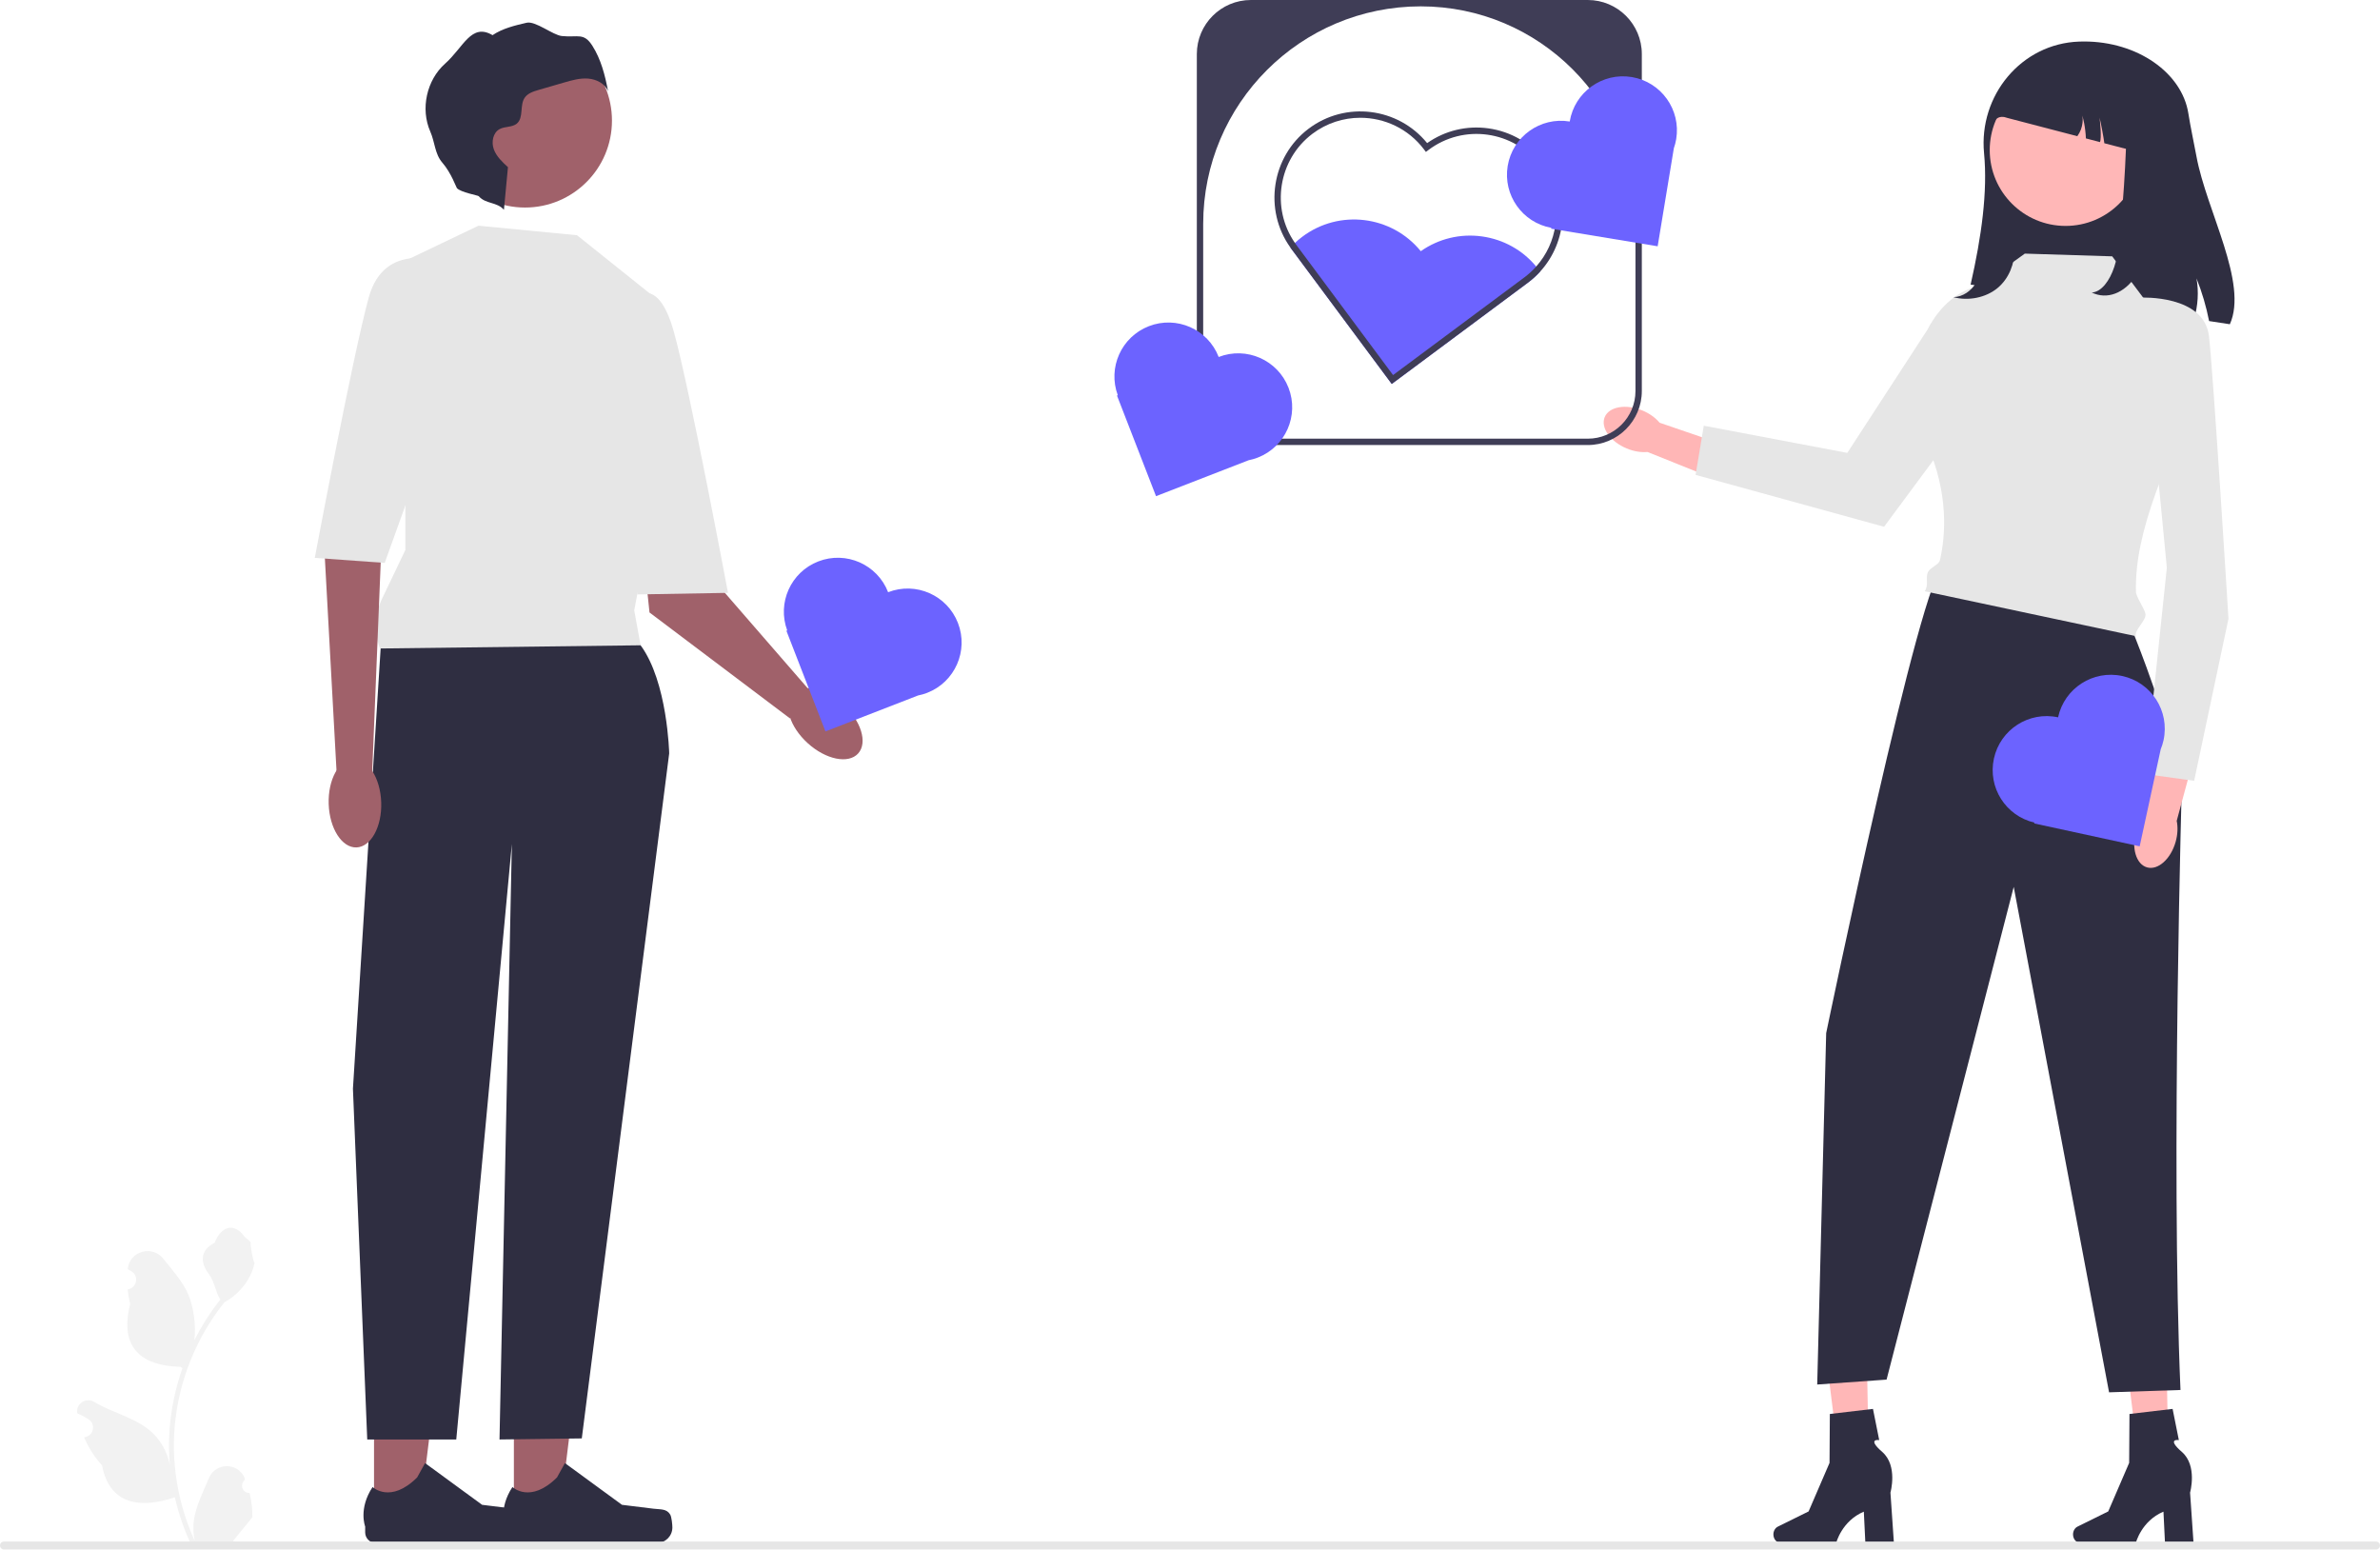
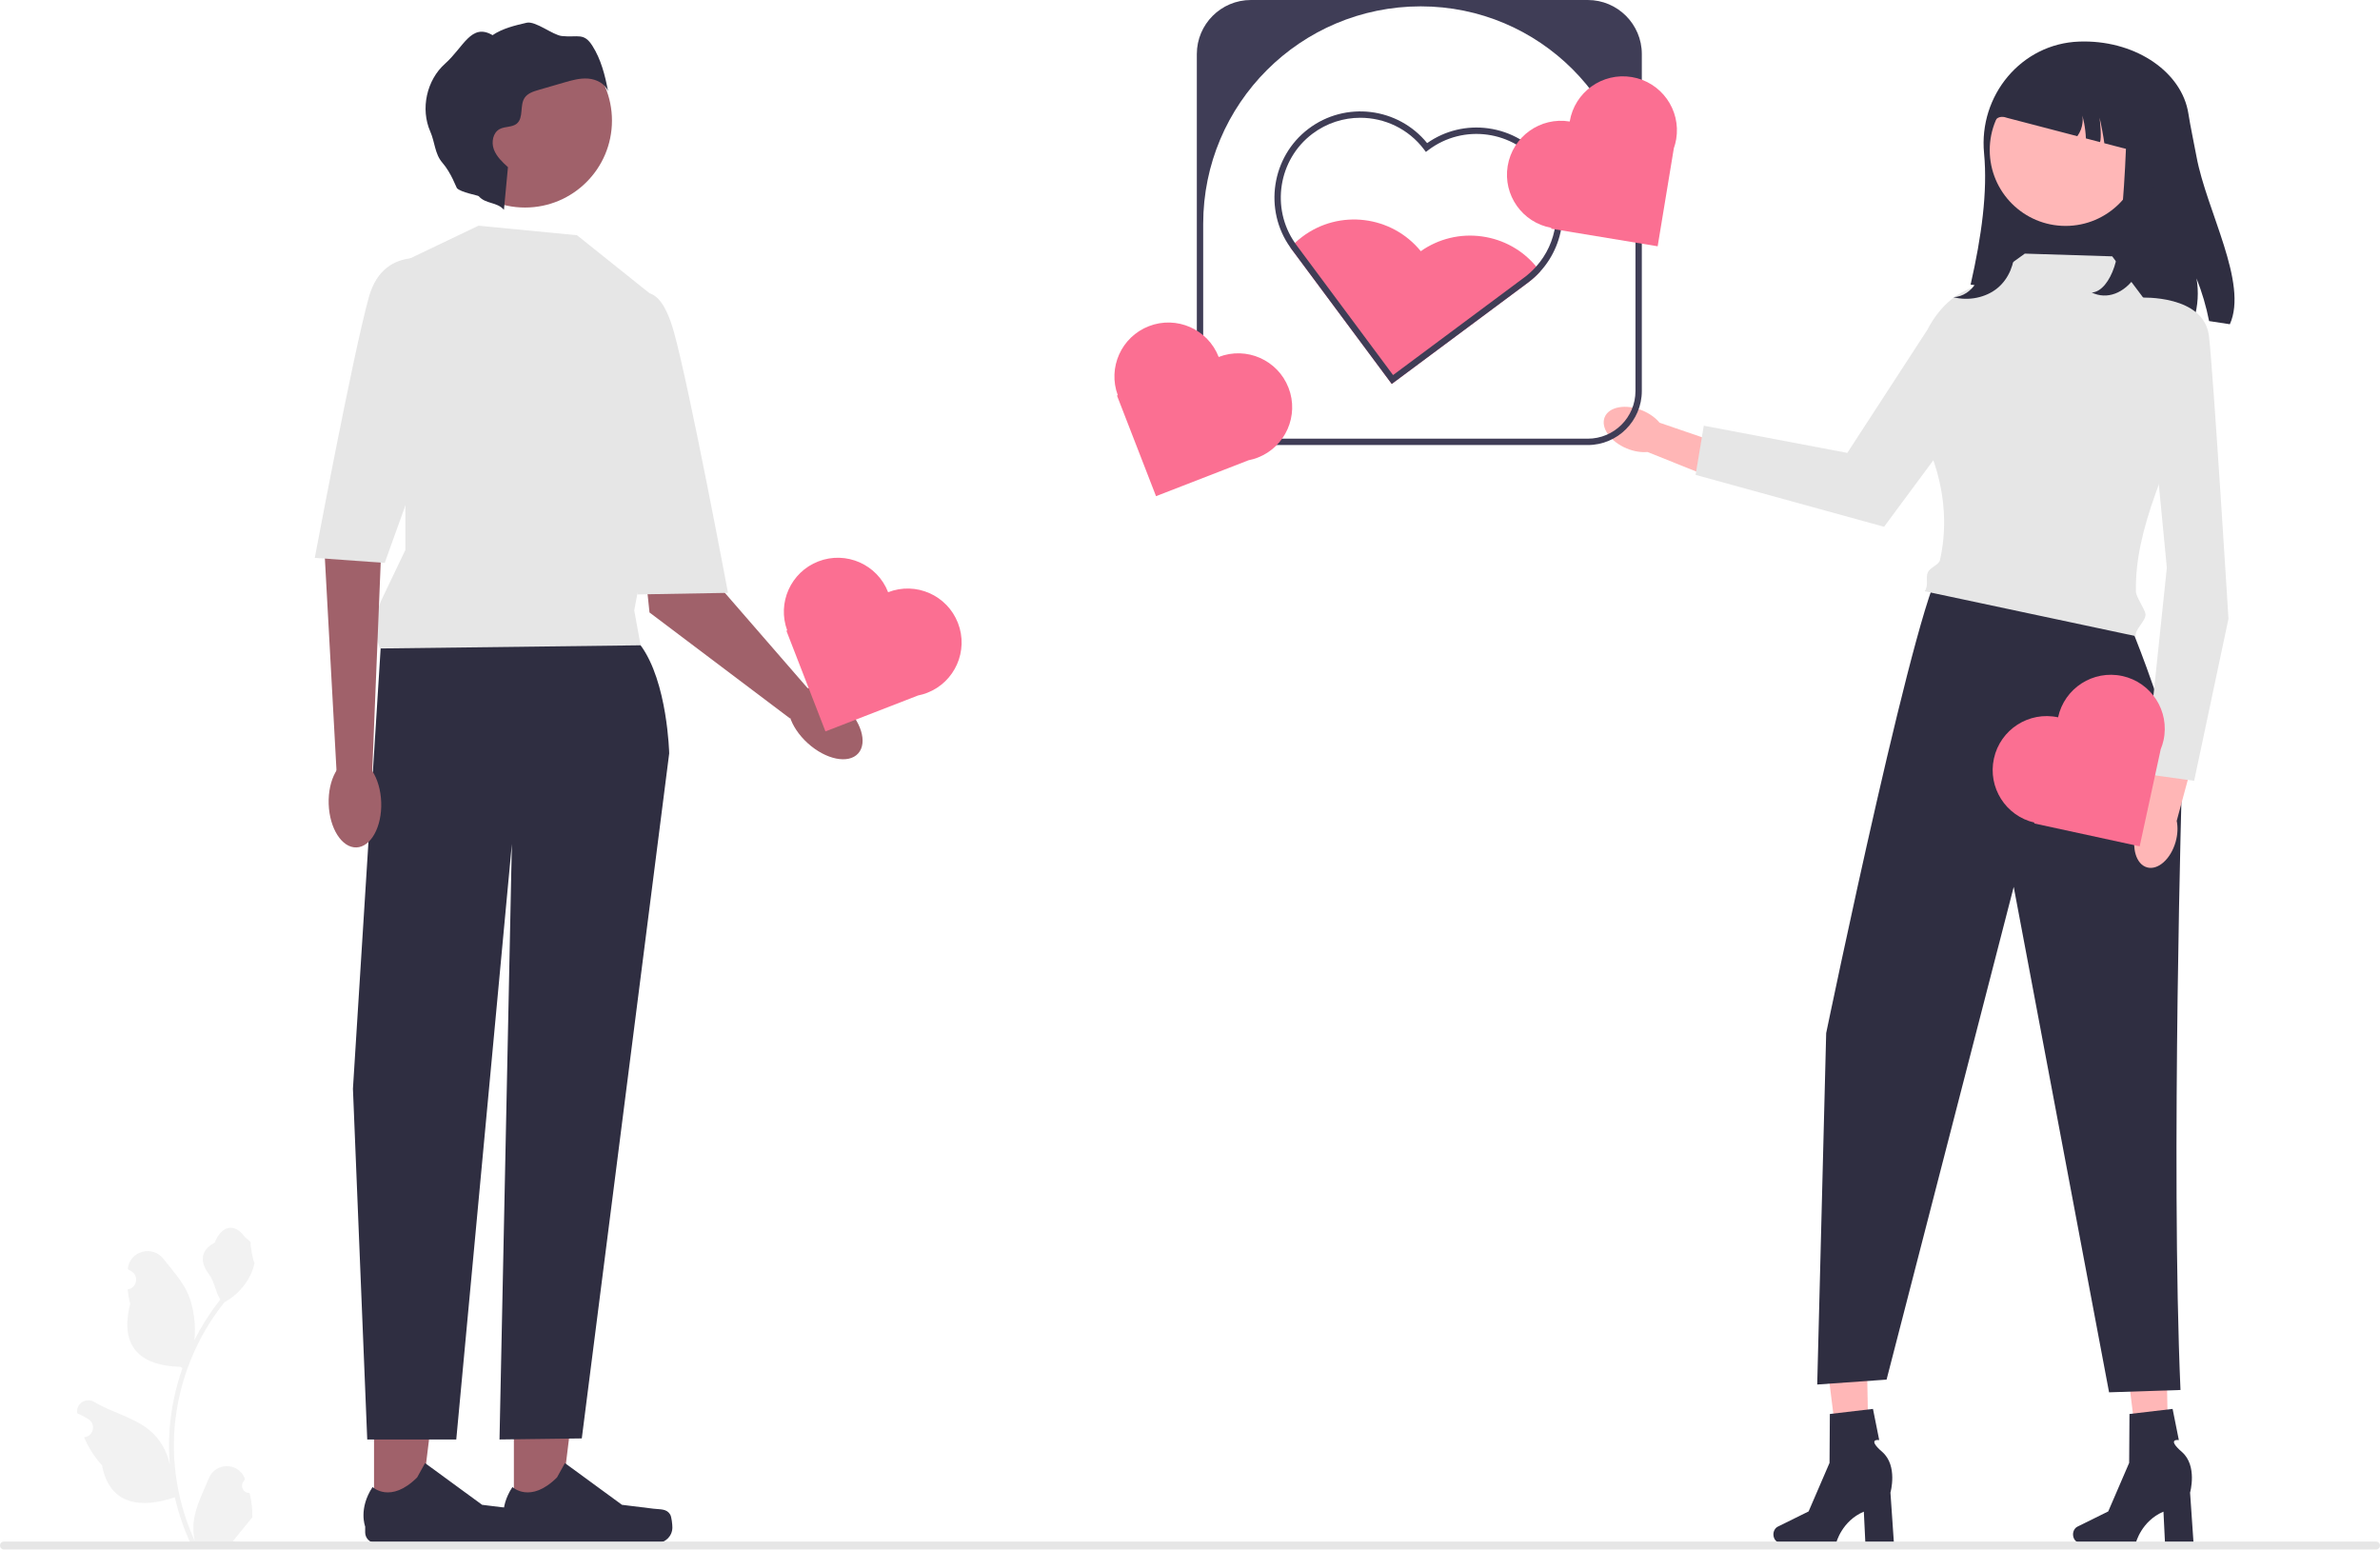
<svg xmlns="http://www.w3.org/2000/svg" width="748.775" height="487.44" viewBox="0 0 748.775 487.44">
-   <path d="M484.133,84.878c-.27-.35-.54-.7-.83-1.04-4.31-5.19-10.32-8.52-17.04-9.46-6.84-.95-13.65,.7-19.27,4.64-9.14-11.24-25.68-13.31-37.33-4.5-.8,.6-1.55,1.24-2.26,1.91-.5,.47-.97,.96-1.42,1.46,.05,.08,.1,.15,.16,.23l31.72,42.67,.8-.6c1.68-1.24,40.96-30.45,42.2-31.38,1.35-1.02,2.58-2.15,3.68-3.36-.13-.19-.27-.38-.41-.57Z" fill="#6c63ff" />
+   <path d="M484.133,84.878c-.27-.35-.54-.7-.83-1.04-4.31-5.19-10.32-8.52-17.04-9.46-6.84-.95-13.65,.7-19.27,4.64-9.14-11.24-25.68-13.31-37.33-4.5-.8,.6-1.55,1.24-2.26,1.91-.5,.47-.97,.96-1.42,1.46,.05,.08,.1,.15,.16,.23l31.72,42.67,.8-.6c1.68-1.24,40.96-30.45,42.2-31.38,1.35-1.02,2.58-2.15,3.68-3.36-.13-.19-.27-.38-.41-.57Z" fill="#fb6f92" />
  <path d="M486.133,50.878c-4.36-5.78-10.71-9.5-17.87-10.5-6.84-.95-13.65,.7-19.27,4.64-9.14-11.24-25.68-13.31-37.33-4.5-11.66,8.8-14.17,25.52-5.68,37.37,.05,.08,.1,.15,.16,.23l31.72,42.67,.8-.6c1.68-1.24,40.96-30.45,42.2-31.38,1.35-1.02,2.58-2.15,3.68-3.36,8.62-9.44,9.58-24.01,1.59-34.57Zm-2.83,32.96c-1.09,1.23-2.31,2.36-3.65,3.37-1.13,.86-35.64,26.51-41.38,30.78l-30.52-41.06c-.12-.16-.24-.33-.35-.5-7.62-10.96-5.23-26.23,5.47-34.32,4.52-3.41,9.82-5.06,15.09-5.06,7.6,0,15.12,3.43,20.04,9.95l.6,.8,.8-.61c11.03-8.33,26.8-6.14,35.14,4.89,4.04,5.35,5.75,11.94,4.83,18.58-.69,4.98-2.8,9.52-6.07,13.18Z" fill="#3f3d56" />
  <path d="M701.537,102l-6.53-1c-.9-4.58-2.23-9.09-3.96-13.43,.74,4.22,.46,8.61-.76,12.71l-70.31-10.75c3.44-15.12,5.39-29.25,4.23-41.34-1.73-18.14,11.71-34.47,29.92-35.11,.5-.02,1.01-.03,1.52-.03,16.87,0,30.8,9.86,32.83,22.6,.72,4.56,1.73,9.08,2.57,13.63,3.15,17.04,16.33,39.75,10.49,52.72Z" fill="#2f2e41" />
  <path d="M516.72,129.132c2.268,.941,4.136,2.317,5.404,3.842l22.173,7.601-3.925,10.445-22.069-8.835c-1.976,.179-4.268-.171-6.537-1.113-5.181-2.15-8.273-6.566-6.904-9.863,1.368-3.297,6.678-4.227,11.859-2.077h0Z" fill="#ffb6b6" />
  <g>
    <polygon points="588.017 464.408 579.248 464.615 574.359 425.218 587.301 424.912 588.017 464.408" fill="#ffb7b7" />
    <path d="M557.931,482.703h0c0,1.481,1.051,2.682,2.348,2.682h17.406s1.713-6.885,8.697-9.849l.482,9.849h8.979l-1.088-15.836s2.402-8.472-2.586-12.803c-4.988-4.331-.948-3.728-.948-3.728l-1.962-9.801-13.569,1.596-.1,15.386-6.585,15.272-9.658,4.771c-.86,.425-1.416,1.392-1.416,2.462l-0,0Z" fill="#2f2e41" />
  </g>
  <g>
    <polygon points="682.284 464.408 673.515 464.615 668.627 425.218 681.568 424.912 682.284 464.408" fill="#ffb7b7" />
    <path d="M652.198,482.703h0c0,1.481,1.051,2.682,2.348,2.682h17.406s1.713-6.885,8.697-9.849l.482,9.849h8.979l-1.088-15.836s2.402-8.472-2.586-12.803c-4.988-4.331-.948-3.728-.948-3.728l-1.962-9.801-13.569,1.596-.1,15.386-6.585,15.272-9.658,4.771c-.86,.425-1.416,1.392-1.416,2.462l-0,0Z" fill="#2f2e41" />
  </g>
  <path d="M611.537,178l54,9c7.079,11.702,21,56,21,56,0,0-3.647,123.063-.529,194.263l-22.471,.737-30-159-40,155-21.82,1.544,2.82-110.544s30.152-145.63,37-147Z" fill="#2f2e41" />
  <path d="M637.026,79.781l27.499,.859,28.358,37.811c-10.998,27.792-21.341,47.86-20.89,67.677,.038,1.679,2.776,5.451,3,7,.303,2.094-3.677,5.166-3,7l-66.456-14.128c1.345-1.897,.187-4.293,1-6,.715-1.5,3.458-2.323,3.792-3.778,1.8-7.855,2.76-20.961-4.012-36.352-4.815-10.944,16.38-36.473,15.242-48.917l15.468-11.171Z" fill="#e6e6e6" />
  <path d="M643.331,97.436l0,0-50.583,68.279-59.294-16.327,2.578-15.468,45.15,8.551,25.189-38.724c8.225-15.899,24.436-19.101,36.96-6.311Z" fill="#e6e6e6" />
  <circle cx="649.851" cy="47.214" r="23.857" fill="#ffb7b7" />
  <path d="M672.037,261.324c.671-2.362,1.82-4.377,3.187-5.814l4.969-22.907,10.831,2.683-6.207,22.948c.408,1.942,.326,4.259-.344,6.622-1.532,5.396-5.559,8.981-8.993,8.005-3.434-.975-4.976-6.14-3.443-11.537h0Z" fill="#ffb6b6" />
  <path d="M673.535,93.628s19.997-1.018,21.453,12.242c1.456,13.261,6.115,88.785,6.115,88.785l-10.798,50.977-15.398-2.14,6.805-64.888-8.176-84.976Z" fill="#e6e6e6" />
  <path d="M674.107,26.94c0,5.39-2.99,12.33-2.99,20.48l-9.07-2.36c-.18-1.58-1.1-6.52-1.51-8.06,.21,1.45,.66,6.32,.16,7.7l-4.45-1.16c-.03-.83-.1-1.66-.2-2.48-.18-1.58-.48-3.14-.89-4.68,.21,1.45,.04,2.94-.46,4.32-.29,.76-.67,1.48-1.15,2.14l-21.96-5.73c-5.32-2.002-6.134,5.042-6.05,13.89,0,0-3-31,19.8-32.79l3.44-3.44c20.71,1.19,25.33,5.48,25.33,12.17Z" fill="#2f2e41" />
  <path d="M625.224,56.287c.816,8.326-.179,16.702-1.364,24.993-.381,2.668-.805,5.4-2.227,7.775s-4.066,4.359-7.096,4.42c4.764,1.287,10.257,.159,13.9-2.854,3.699-3.058,5.325-7.694,5.449-12.179,.124-4.485-1.089-8.905-2.294-13.262l-6.368-8.894Z" fill="#2f2e41" />
  <path d="M668.768,24.21c.816,15.18-.179,30.451-1.364,45.567-.381,4.865-.805,9.844-2.227,14.175-1.421,4.331-4.066,7.947-7.096,8.059,4.764,2.346,10.257,.29,13.9-5.203,3.699-5.576,5.325-14.028,5.449-22.205,.124-8.177-1.089-16.235-2.294-24.179l-6.368-16.215Z" fill="#2f2e41" />
  <g>
    <polygon points="161.675 476.782 176.029 476.78 182.858 421.414 161.672 421.415 161.675 476.782" fill="#a0616a" />
    <path d="M210.854,476.456h0c.447,.753,.683,3.182,.683,4.058h0c0,2.691-2.181,4.872-4.872,4.872h-44.453c-1.836,0-3.324-1.488-3.324-3.324v-1.851s-2.199-5.562,2.328-12.418c0,0,5.627,5.368,14.035-3.04l2.48-4.492,17.948,13.126,9.948,1.225c2.176,.268,4.106-.042,5.226,1.844Z" fill="#2f2e41" />
  </g>
  <g>
    <polygon points="117.675 476.782 132.029 476.78 138.858 421.414 117.672 421.415 117.675 476.782" fill="#a0616a" />
    <path d="M166.854,476.456h0c.447,.753,.683,3.182,.683,4.058h0c0,2.691-2.181,4.872-4.872,4.872h-44.453c-1.836,0-3.324-1.488-3.324-3.324v-1.851s-2.199-5.562,2.328-12.418c0,0,5.627,5.368,14.035-3.04l2.48-4.492,17.948,13.126,9.948,1.225c2.176,.268,4.106-.042,5.226,1.844Z" fill="#2f2e41" />
  </g>
  <path d="M120.037,199.5l-9,143,4.5,110.335h28.008l17.492-187.335-3.886,187.335,25.886-.335,27.5-215.5s-.5-22.5-9-34-81.5-3.5-81.5-3.5Z" fill="#2f2e41" />
  <polygon points="224.252 166.604 201.708 167.492 204.341 192.673 248.537 226 254.537 217 222.801 180.456 224.252 166.604" fill="#a0616a" />
  <path d="M181.537,74l-31-3-23,11v91l-7.314,15.292c-2.355,4.925-2.603,10.596-.686,15.708h0l82-1-2-11,4-21,3-77-25-20Z" fill="#e6e6e6" />
  <path d="M200.037,93.5s7-7,12,11,17,82,17,82l-28.5,.5-7.5-68.5,7-25Z" fill="#e6e6e6" />
  <polygon points="120.037 170.5 117.037 244.354 106.037 245.5 102.037 172.5 120.037 170.5" fill="#a0616a" />
  <path d="M139.037,82.5s-18-7-23,11-17,82-17,82l22,1.579,25-69.579-7-25Z" fill="#e6e6e6" />
  <circle cx="165.18" cy="37.939" r="27.35" fill="#a0616a" />
  <ellipse cx="111.671" cy="252.669" rx="8.267" ry="13.924" transform="translate(-8.51901 3.93943) rotate(-1.94678)" fill="#a0616a" />
  <ellipse cx="259.671" cy="227.669" rx="8.267" ry="13.924" transform="translate(-83.44583 266.8252) rotate(-47.75334)" fill="#a0616a" />
  <path d="M186.371,14.402c-2.713-4.267-4.578-2.541-9.606-3.067-2.882-.302-8.274-4.832-11.097-4.176-3.721,.864-7.535,1.768-10.703,3.901-6.718-3.952-9.107,3.783-14.932,8.962-5.825,5.178-7.8,14.232-4.662,21.366,1.494,3.397,1.38,7.003,3.811,9.807,2.798,3.229,4.34,7.723,4.555,7.972,1.165,1.344,6.65,2.287,6.873,2.545,2.196,2.534,5.735,1.753,7.932,4.288l1.266-13.409c-1.778-1.633-3.618-3.356-4.448-5.623-.83-2.267-.28-5.236,1.851-6.372,1.675-.893,3.917-.492,5.377-1.706,2.228-1.853,.854-5.731,2.476-8.133,.959-1.42,2.739-1.992,4.384-2.469,2.667-.774,5.335-1.548,8.002-2.322,2.481-.72,5.03-1.448,7.606-1.242,2.576,.206,5.225,1.549,6.242,3.924-.939-4.968-2.216-9.979-4.928-14.246Z" fill="#2f2e41" />
-   <path d="M279.413,186.299h-0c-3.392-8.741-13.229-13.078-21.97-9.685h-0c-8.658,3.36-12.99,13.042-9.775,21.72l-.254,.098,12.285,31.655,29.129-11.304c.963-.19,1.923-.462,2.87-.829h0c8.741-3.392,13.078-13.229,9.685-21.97v-0c-3.392-8.741-13.229-13.078-21.97-9.685l0,0Z" fill="#6c63ff" />
+   <path d="M279.413,186.299h-0c-3.392-8.741-13.229-13.078-21.97-9.685h-0c-8.658,3.36-12.99,13.042-9.775,21.72l-.254,.098,12.285,31.655,29.129-11.304c.963-.19,1.923-.462,2.87-.829h0c8.741-3.392,13.078-13.229,9.685-21.97v-0c-3.392-8.741-13.229-13.078-21.97-9.685l0,0Z" fill="#fb6f92" />
  <path d="M516.537,17V123c0,9.374-7.626,17-17,17h-106c-9.374,0-17-7.626-17-17V17c0-9.374,7.626-17,17-17h106c9.374,0,17,7.626,17,17Zm-17,121c8.284,0,15-6.716,15-15v-53.441c0-37.312-30.247-67.559-67.559-67.559h-0c-37.799,0-68.441,30.642-68.441,68.441v52.559c0,8.284,6.716,15,15,15h106Z" fill="#3f3d56" />
-   <path d="M493.853,38.224l-0,0c-9.251-1.528-17.989,4.734-19.517,13.985l-0,0c-1.513,9.164,4.618,17.819,13.724,19.467l-.044,.268,33.502,5.532,5.09-30.828c.326-.926,.581-1.89,.746-2.893l0-0c1.528-9.251-4.734-17.989-13.985-19.517l-0-0c-9.251-1.528-17.989,4.734-19.517,13.985l0-0Z" fill="#6c63ff" />
-   <path d="M383.413,112.299h-0c-3.392-8.741-13.229-13.078-21.97-9.685h-0c-8.658,3.36-12.99,13.042-9.775,21.72l-.254,.098,12.285,31.655,29.129-11.304c.963-.19,1.923-.462,2.87-.829h0c8.741-3.392,13.078-13.229,9.685-21.97v-0c-3.392-8.741-13.229-13.078-21.97-9.685l0,0Z" fill="#6c63ff" />
-   <path d="M647.492,225.656l-0,0c-9.164-1.986-18.203,3.832-20.189,12.995l-0,0c-1.968,9.077,3.724,18.027,12.738,20.126l-.058,.266,33.185,7.194,6.62-30.536c.372-.908,.674-1.859,.89-2.852l0-0c1.986-9.164-3.832-18.203-12.995-20.189l-0-0c-9.164-1.986-18.203,3.832-20.189,12.995l0-0Z" fill="#6c63ff" />
+   <path d="M493.853,38.224l-0,0c-9.251-1.528-17.989,4.734-19.517,13.985l-0,0c-1.513,9.164,4.618,17.819,13.724,19.467l-.044,.268,33.502,5.532,5.09-30.828c.326-.926,.581-1.89,.746-2.893l0-0c1.528-9.251-4.734-17.989-13.985-19.517l-0-0c-9.251-1.528-17.989,4.734-19.517,13.985l0-0Z" fill="#fb6f92" />
+   <path d="M383.413,112.299h-0c-3.392-8.741-13.229-13.078-21.97-9.685h-0c-8.658,3.36-12.99,13.042-9.775,21.72l-.254,.098,12.285,31.655,29.129-11.304c.963-.19,1.923-.462,2.87-.829h0c8.741-3.392,13.078-13.229,9.685-21.97v-0c-3.392-8.741-13.229-13.078-21.97-9.685l0,0Z" fill="#fb6f92" />
+   <path d="M647.492,225.656l-0,0c-9.164-1.986-18.203,3.832-20.189,12.995l-0,0c-1.968,9.077,3.724,18.027,12.738,20.126l-.058,.266,33.185,7.194,6.62-30.536c.372-.908,.674-1.859,.89-2.852l0-0c1.986-9.164-3.832-18.203-12.995-20.189l-0-0c-9.164-1.986-18.203,3.832-20.189,12.995l0-0Z" fill="#fb6f92" />
  <path d="M78.516,469.653c-2.066,.129-3.208-2.437-1.645-3.933l.155-.618c-.02-.05-.041-.099-.062-.148-2.089-4.982-9.17-4.947-11.241,.042-1.839,4.428-4.179,8.864-4.756,13.546-.258,2.067-.142,4.172,.316,6.2-4.308-9.411-6.575-19.687-6.575-30.021,0-2.597,.142-5.193,.433-7.783,.239-2.119,.568-4.224,.995-6.31,2.306-11.277,7.299-22.018,14.5-30.99,3.462-1.892,6.349-4.851,8.093-8.397,.626-1.279,1.117-2.655,1.35-4.056-.394,.052-1.486-5.949-1.188-6.317-.549-.833-1.532-1.247-2.131-2.06-2.982-4.043-7.091-3.337-9.236,2.157-4.582,2.313-4.627,6.148-1.815,9.837,1.789,2.347,2.035,5.522,3.604,8.035-.162,.207-.329,.407-.491,.614-2.961,3.798-5.522,7.88-7.681,12.169,.61-4.766-.291-10.508-1.826-14.21-1.748-4.217-5.025-7.769-7.91-11.415-3.466-4.379-10.573-2.468-11.184,3.083-.006,.054-.012,.107-.017,.161,.429,.242,.848,.499,1.259,.77,2.339,1.547,1.531,5.174-1.241,5.602l-.063,.01c.155,1.544,.42,3.074,.807,4.579-3.702,14.316,4.29,19.53,15.701,19.764,.252,.129,.497,.258,.749,.381-1.156,3.255-2.08,6.594-2.764,9.979-.614,2.99-1.04,6.013-1.279,9.049-.297,3.83-.271,7.68,.052,11.503l-.019-.136c-.82-4.211-3.107-8.145-6.427-10.87-4.946-4.063-11.933-5.559-17.268-8.824-2.568-1.572-5.859,.459-5.411,3.437l.022,.143c.794,.323,1.569,.698,2.319,1.117,.429,.242,.848,.499,1.259,.77,2.339,1.547,1.531,5.174-1.241,5.602l-.063,.01c-.045,.006-.084,.013-.129,.019,1.363,3.236,3.262,6.239,5.639,8.829,2.315,12.497,12.256,13.683,22.89,10.044h.006c1.163,5.064,2.861,10.011,5.044,14.726h18.02c.065-.2,.123-.407,.181-.607-1.666,.103-3.346,.006-4.986-.297,1.337-1.641,2.674-3.294,4.011-4.935,.032-.032,.058-.065,.084-.097,.678-.84,1.363-1.673,2.041-2.512l0-.001c.042-2.578-.267-5.147-.879-7.64l-.001-0-0-0Z" fill="#f2f2f2" />
-   <path id="b-223" d="M1.247,487.44H747.528c.689,0,1.247-.558,1.247-1.247s-.558-1.247-1.247-1.247H1.247c-.689,0-1.247,.558-1.247,1.247s.558,1.247,1.247,1.247h0Z" fill="#e6e6e6" />
+   <path id="b-56" d="M1.247,487.44H747.528c.689,0,1.247-.558,1.247-1.247s-.558-1.247-1.247-1.247H1.247c-.689,0-1.247,.558-1.247,1.247s.558,1.247,1.247,1.247h0Z" fill="#e6e6e6" />
</svg>
